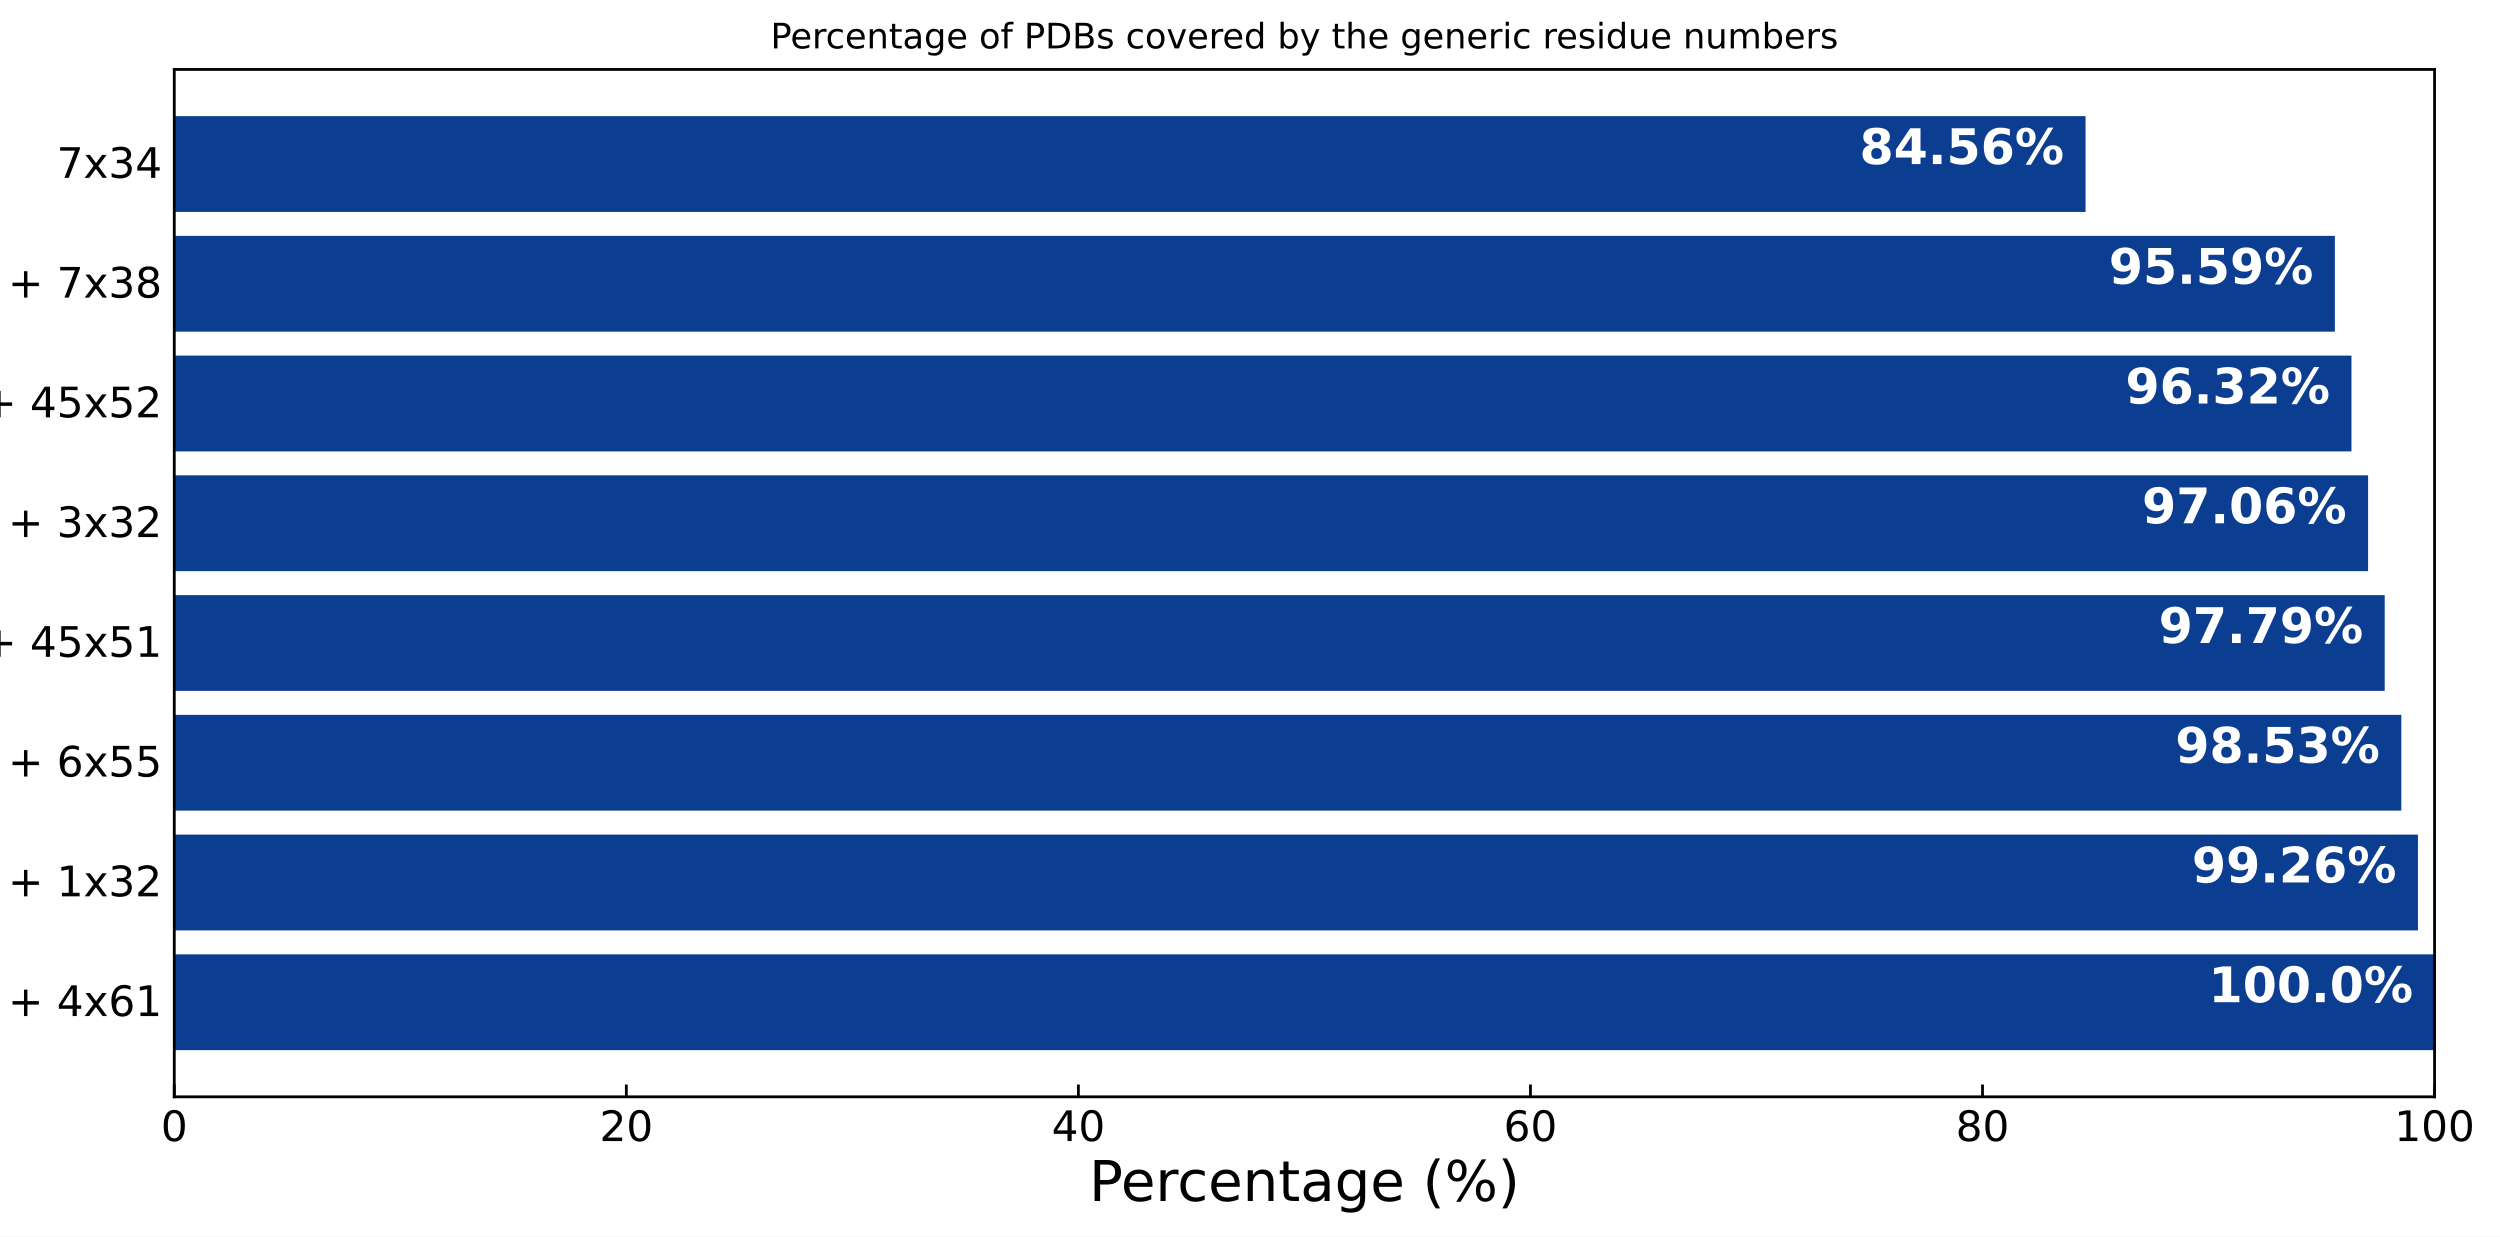
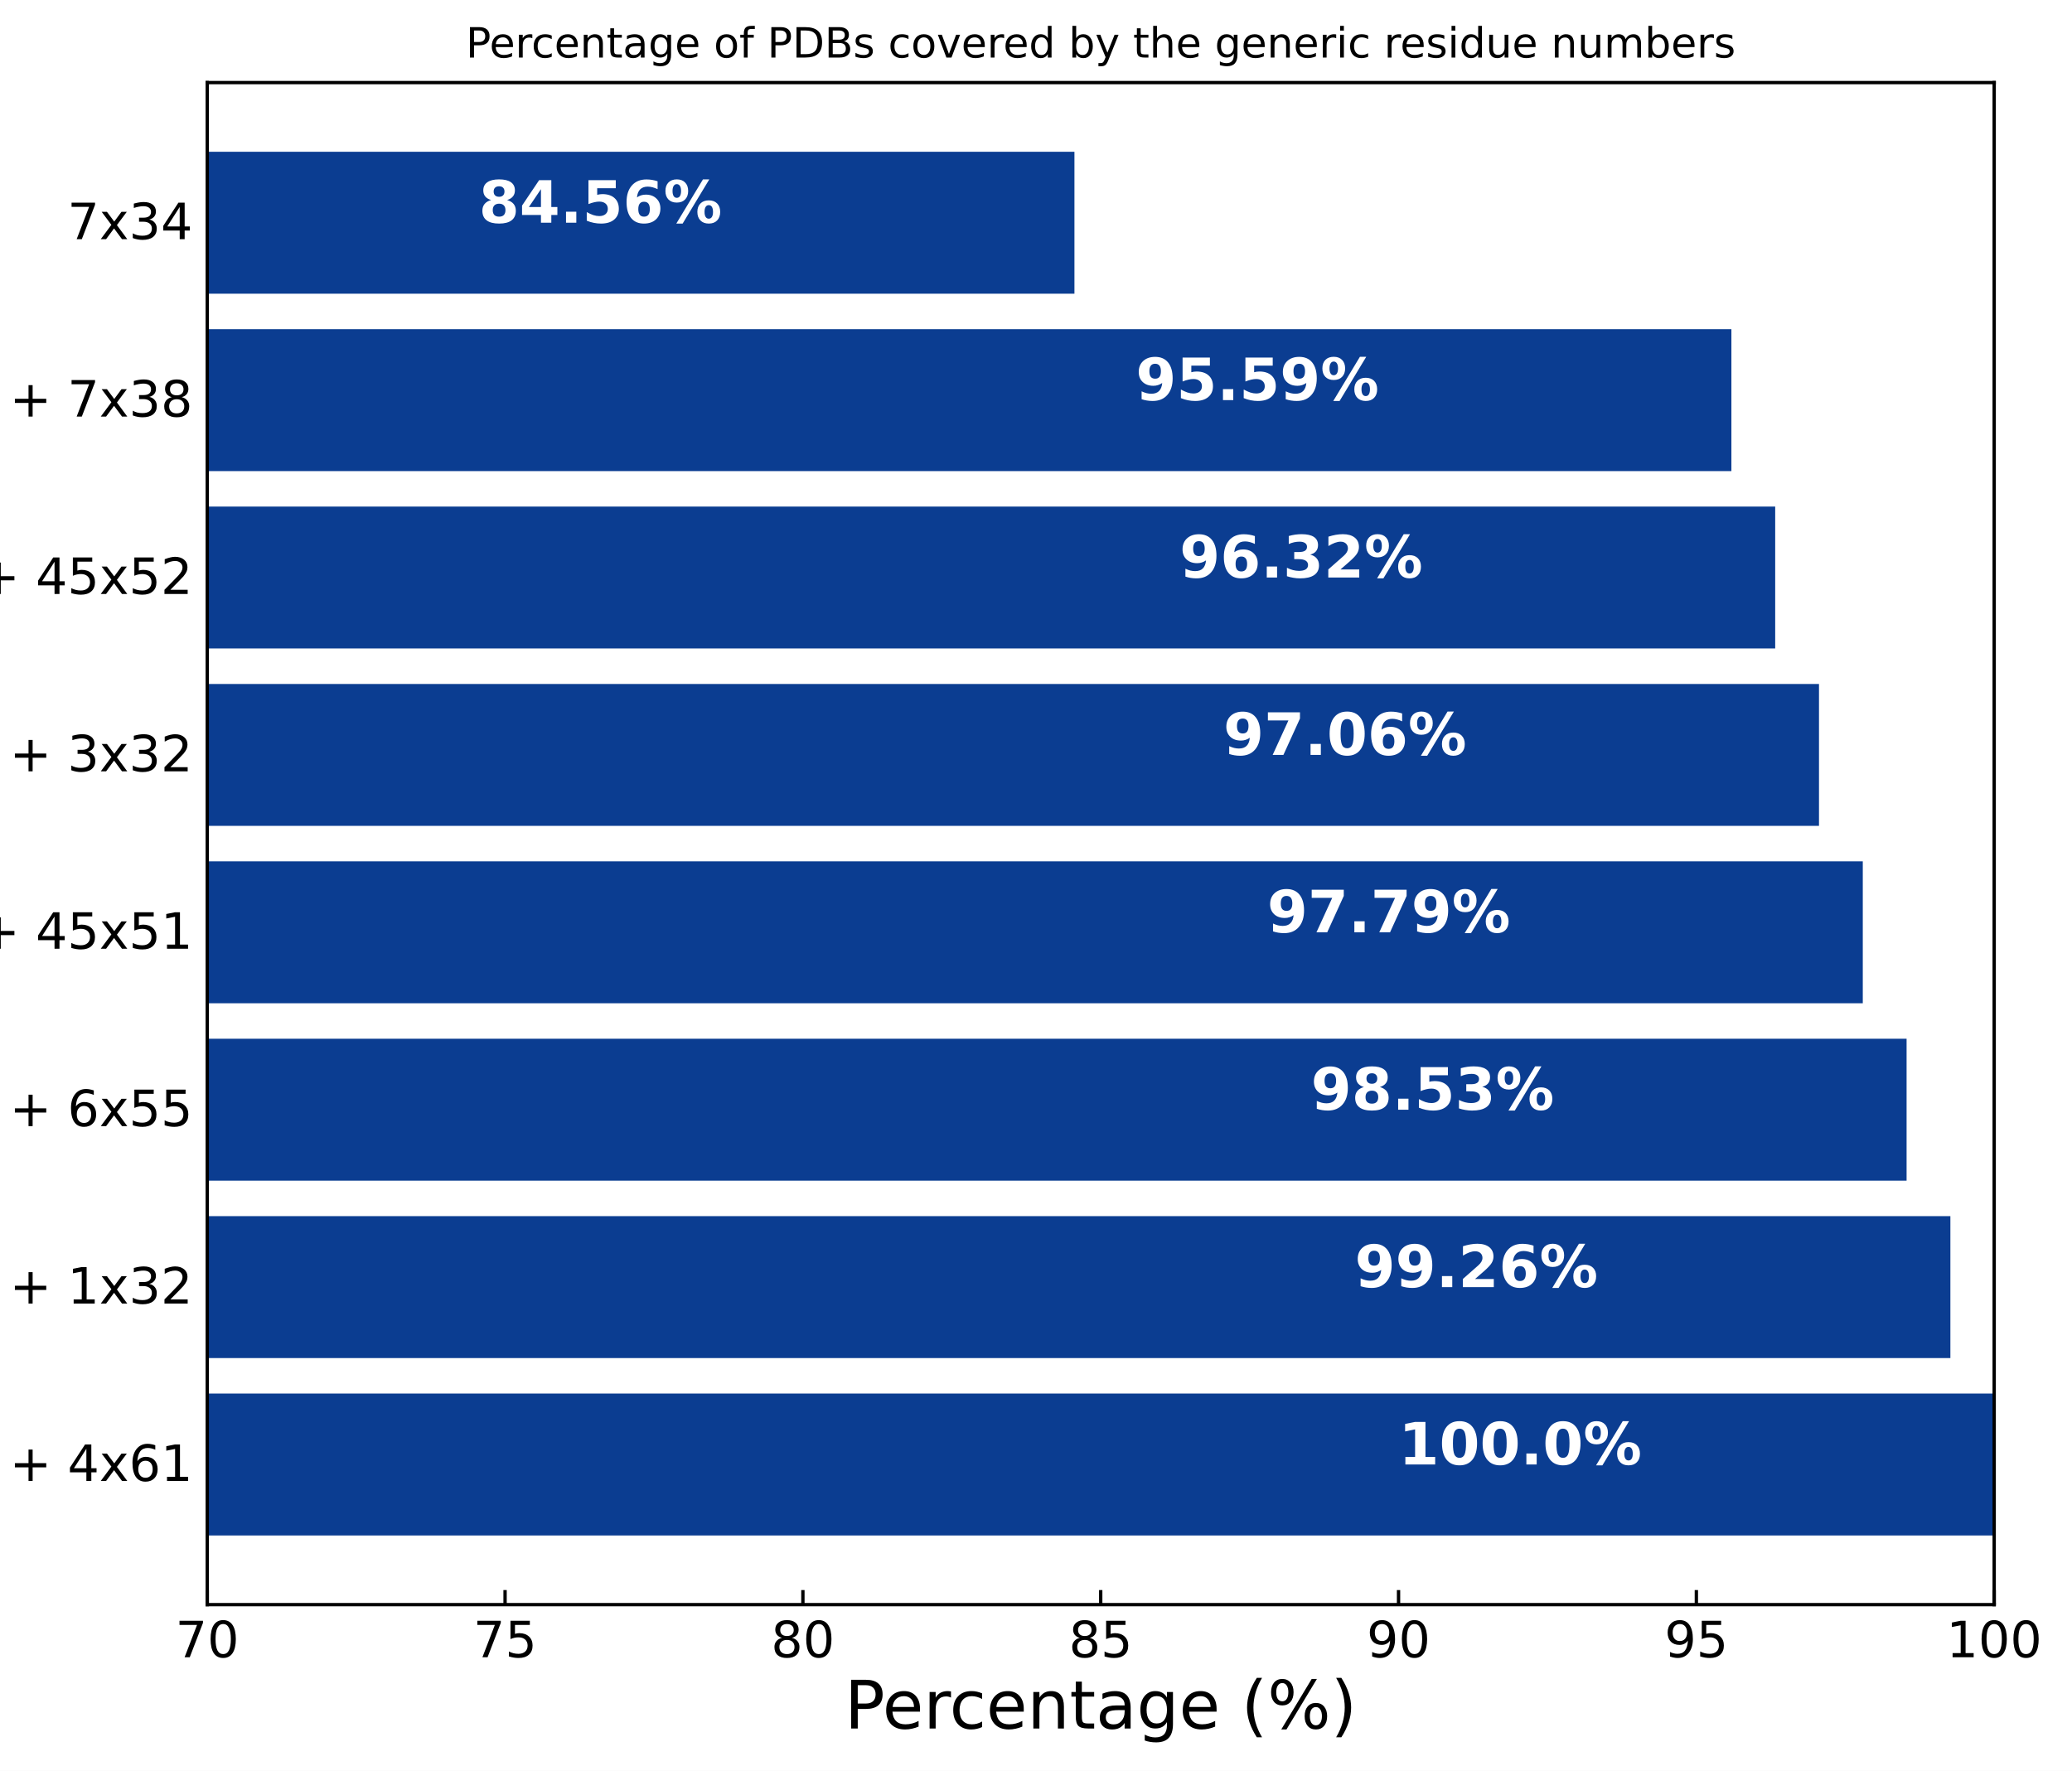
- <svg xmlns="http://www.w3.org/2000/svg" xmlns:xlink="http://www.w3.org/1999/xlink" width="712.65pt" height="352.493pt" viewBox="0 0 712.65 352.493" version="1.1">
+ <svg xmlns="http://www.w3.org/2000/svg" xmlns:xlink="http://www.w3.org/1999/xlink" width="496.65pt" height="424.493pt" viewBox="0 0 496.65 424.493" version="1.1">
  <defs>
    <style type="text/css">*{stroke-linejoin: round; stroke-linecap: butt}</style>
  </defs>
  <g id="figure_1">
    <g id="patch_1">
-       <path d="M 0 352.493  L 712.65 352.493  L 712.65 0  L 0 0  z " style="fill: #ffffff" />
+       <path d="M 0 424.493  L 496.65 424.493  L 496.65 -0  L 0 -0  z " style="fill: #ffffff" />
    </g>
    <g id="axes_1">
      <g id="patch_2">
-         <path d="M 49.678 312.657  L 693.997 312.657  L 693.997 19.797  L 49.678 19.797  z " style="fill: #ffffff" />
+         <path d="M 49.678 384.657  L 477.998 384.657  L 477.998 19.797  L 49.678 19.797  z " style="fill: #ffffff" />
      </g>
      <g id="patch_3">
-         <path d="M 49.678 33.109  L 594.507 33.109  L 594.507 60.415  L 49.678 60.415  z " clip-path="url(#pdd3d7023d5)" style="fill: #0b3d91" />
+         <path d="M -949.736 36.381  L 257.539 36.381  L 257.539 70.401  L -949.736 70.401  z " clip-path="url(#pdeca857406)" style="fill: #0b3d91" />
      </g>
      <g id="patch_4">
-         <path d="M 49.678 67.242  L 665.572 67.242  L 665.572 94.548  L 49.678 94.548  z " clip-path="url(#pdd3d7023d5)" style="fill: #0b3d91" />
+         <path d="M -949.736 78.906  L 415.009 78.906  L 415.009 112.925  L -949.736 112.925  z " clip-path="url(#pdeca857406)" style="fill: #0b3d91" />
      </g>
      <g id="patch_5">
-         <path d="M 49.678 101.374  L 670.309 101.374  L 670.309 128.681  L 49.678 128.681  z " clip-path="url(#pdd3d7023d5)" style="fill: #0b3d91" />
+         <path d="M -949.736 121.43  L 425.507 121.43  L 425.507 155.45  L -949.736 155.45  z " clip-path="url(#pdeca857406)" style="fill: #0b3d91" />
      </g>
      <g id="patch_6">
-         <path d="M 49.678 135.507  L 675.047 135.507  L 675.047 162.814  L 49.678 162.814  z " clip-path="url(#pdd3d7023d5)" style="fill: #0b3d91" />
+         <path d="M -949.736 163.955  L 436.005 163.955  L 436.005 197.974  L -949.736 197.974  z " clip-path="url(#pdeca857406)" style="fill: #0b3d91" />
      </g>
      <g id="patch_7">
-         <path d="M 49.678 169.64  L 679.785 169.64  L 679.785 196.946  L 49.678 196.946  z " clip-path="url(#pdd3d7023d5)" style="fill: #0b3d91" />
+         <path d="M -949.736 206.479  L 446.503 206.479  L 446.503 240.499  L -949.736 240.499  z " clip-path="url(#pdeca857406)" style="fill: #0b3d91" />
      </g>
      <g id="patch_8">
-         <path d="M 49.678 203.773  L 684.522 203.773  L 684.522 231.079  L 49.678 231.079  z " clip-path="url(#pdd3d7023d5)" style="fill: #0b3d91" />
+         <path d="M -949.736 249.004  L 457.001 249.004  L 457.001 283.023  L -949.736 283.023  z " clip-path="url(#pdeca857406)" style="fill: #0b3d91" />
      </g>
      <g id="patch_9">
-         <path d="M 49.678 237.906  L 689.26 237.906  L 689.26 265.212  L 49.678 265.212  z " clip-path="url(#pdd3d7023d5)" style="fill: #0b3d91" />
+         <path d="M -949.736 291.528  L 467.499 291.528  L 467.499 325.548  L -949.736 325.548  z " clip-path="url(#pdeca857406)" style="fill: #0b3d91" />
      </g>
      <g id="patch_10">
-         <path d="M 49.678 272.039  L 693.997 272.039  L 693.997 299.345  L 49.678 299.345  z " clip-path="url(#pdd3d7023d5)" style="fill: #0b3d91" />
+         <path d="M -949.736 334.053  L 477.998 334.053  L 477.998 368.072  L -949.736 368.072  z " clip-path="url(#pdeca857406)" style="fill: #0b3d91" />
      </g>
      <g id="matplotlib.axis_1">
        <g id="xtick_1">
          <g id="line2d_1">
            <defs>
-               <path id="m50bcdcdec3" d="M 0 0  L 0 -3.5  " style="stroke: #000000; stroke-width: 0.8" />
+               <path id="m3e01329a9e" d="M 0 0  L 0 -3.5  " style="stroke: #000000; stroke-width: 0.8" />
            </defs>
            <g>
-               <use xlink:href="#m50bcdcdec3" x="49.678" y="312.657" style="stroke: #000000; stroke-width: 0.8" />
+               <use xlink:href="#m3e01329a9e" x="49.678" y="384.657" style="stroke: #000000; stroke-width: 0.8" />
            </g>
          </g>
          <g id="text_1">
-             <text style="font: 12px 'DejaVu Sans', 'Bitstream Vera Sans', 'Computer Modern Sans Serif', 'Lucida Grande', 'Verdana', 'Geneva', 'Lucid', 'Arial', 'Helvetica', 'Avant Garde', sans-serif; text-anchor: middle" x="49.678" y="325.275" transform="rotate(-0 49.6775 325.275)">0</text>
+             <text style="font: 12px 'DejaVu Sans', 'Bitstream Vera Sans', 'Computer Modern Sans Serif', 'Lucida Grande', 'Verdana', 'Geneva', 'Lucid', 'Arial', 'Helvetica', 'Avant Garde', sans-serif; text-anchor: middle" x="49.678" y="397.275" transform="rotate(-0 49.6775 397.275)">70</text>
          </g>
        </g>
        <g id="xtick_2">
          <g id="line2d_2">
            <g>
-               <use xlink:href="#m50bcdcdec3" x="178.542" y="312.657" style="stroke: #000000; stroke-width: 0.8" />
+               <use xlink:href="#m3e01329a9e" x="121.064" y="384.657" style="stroke: #000000; stroke-width: 0.8" />
            </g>
          </g>
          <g id="text_2">
-             <text style="font: 12px 'DejaVu Sans', 'Bitstream Vera Sans', 'Computer Modern Sans Serif', 'Lucida Grande', 'Verdana', 'Geneva', 'Lucid', 'Arial', 'Helvetica', 'Avant Garde', sans-serif; text-anchor: middle" x="178.542" y="325.275" transform="rotate(-0 178.5415 325.275)">20</text>
+             <text style="font: 12px 'DejaVu Sans', 'Bitstream Vera Sans', 'Computer Modern Sans Serif', 'Lucida Grande', 'Verdana', 'Geneva', 'Lucid', 'Arial', 'Helvetica', 'Avant Garde', sans-serif; text-anchor: middle" x="121.064" y="397.275" transform="rotate(-0 121.0642 397.275)">75</text>
          </g>
        </g>
        <g id="xtick_3">
          <g id="line2d_3">
            <g>
-               <use xlink:href="#m50bcdcdec3" x="307.406" y="312.657" style="stroke: #000000; stroke-width: 0.8" />
+               <use xlink:href="#m3e01329a9e" x="192.451" y="384.657" style="stroke: #000000; stroke-width: 0.8" />
            </g>
          </g>
          <g id="text_3">
-             <text style="font: 12px 'DejaVu Sans', 'Bitstream Vera Sans', 'Computer Modern Sans Serif', 'Lucida Grande', 'Verdana', 'Geneva', 'Lucid', 'Arial', 'Helvetica', 'Avant Garde', sans-serif; text-anchor: middle" x="307.406" y="325.275" transform="rotate(-0 307.4055 325.275)">40</text>
+             <text style="font: 12px 'DejaVu Sans', 'Bitstream Vera Sans', 'Computer Modern Sans Serif', 'Lucida Grande', 'Verdana', 'Geneva', 'Lucid', 'Arial', 'Helvetica', 'Avant Garde', sans-serif; text-anchor: middle" x="192.451" y="397.275" transform="rotate(-0 192.4508 397.275)">80</text>
          </g>
        </g>
        <g id="xtick_4">
          <g id="line2d_4">
            <g>
-               <use xlink:href="#m50bcdcdec3" x="436.269" y="312.657" style="stroke: #000000; stroke-width: 0.8" />
+               <use xlink:href="#m3e01329a9e" x="263.837" y="384.657" style="stroke: #000000; stroke-width: 0.8" />
            </g>
          </g>
          <g id="text_4">
-             <text style="font: 12px 'DejaVu Sans', 'Bitstream Vera Sans', 'Computer Modern Sans Serif', 'Lucida Grande', 'Verdana', 'Geneva', 'Lucid', 'Arial', 'Helvetica', 'Avant Garde', sans-serif; text-anchor: middle" x="436.269" y="325.275" transform="rotate(-0 436.2695 325.275)">60</text>
+             <text style="font: 12px 'DejaVu Sans', 'Bitstream Vera Sans', 'Computer Modern Sans Serif', 'Lucida Grande', 'Verdana', 'Geneva', 'Lucid', 'Arial', 'Helvetica', 'Avant Garde', sans-serif; text-anchor: middle" x="263.837" y="397.275" transform="rotate(-0 263.8375 397.275)">85</text>
          </g>
        </g>
        <g id="xtick_5">
          <g id="line2d_5">
            <g>
-               <use xlink:href="#m50bcdcdec3" x="565.134" y="312.657" style="stroke: #000000; stroke-width: 0.8" />
+               <use xlink:href="#m3e01329a9e" x="335.224" y="384.657" style="stroke: #000000; stroke-width: 0.8" />
            </g>
          </g>
          <g id="text_5">
-             <text style="font: 12px 'DejaVu Sans', 'Bitstream Vera Sans', 'Computer Modern Sans Serif', 'Lucida Grande', 'Verdana', 'Geneva', 'Lucid', 'Arial', 'Helvetica', 'Avant Garde', sans-serif; text-anchor: middle" x="565.134" y="325.275" transform="rotate(-0 565.1335 325.275)">80</text>
+             <text style="font: 12px 'DejaVu Sans', 'Bitstream Vera Sans', 'Computer Modern Sans Serif', 'Lucida Grande', 'Verdana', 'Geneva', 'Lucid', 'Arial', 'Helvetica', 'Avant Garde', sans-serif; text-anchor: middle" x="335.224" y="397.275" transform="rotate(-0 335.2242 397.275)">90</text>
          </g>
        </g>
        <g id="xtick_6">
          <g id="line2d_6">
            <g>
-               <use xlink:href="#m50bcdcdec3" x="693.997" y="312.657" style="stroke: #000000; stroke-width: 0.8" />
+               <use xlink:href="#m3e01329a9e" x="406.611" y="384.657" style="stroke: #000000; stroke-width: 0.8" />
            </g>
          </g>
          <g id="text_6">
-             <text style="font: 12px 'DejaVu Sans', 'Bitstream Vera Sans', 'Computer Modern Sans Serif', 'Lucida Grande', 'Verdana', 'Geneva', 'Lucid', 'Arial', 'Helvetica', 'Avant Garde', sans-serif; text-anchor: middle" x="693.997" y="325.275" transform="rotate(-0 693.9975 325.275)">100</text>
-           </g>
-         </g>
-         <g id="text_7">
-           <text style="font: 16px 'DejaVu Sans', 'Bitstream Vera Sans', 'Computer Modern Sans Serif', 'Lucida Grande', 'Verdana', 'Geneva', 'Lucid', 'Arial', 'Helvetica', 'Avant Garde', sans-serif; text-anchor: middle" x="371.837" y="342.348" transform="rotate(-0 371.8375 342.3481)">Percentage (%)</text>
+             <text style="font: 12px 'DejaVu Sans', 'Bitstream Vera Sans', 'Computer Modern Sans Serif', 'Lucida Grande', 'Verdana', 'Geneva', 'Lucid', 'Arial', 'Helvetica', 'Avant Garde', sans-serif; text-anchor: middle" x="406.611" y="397.275" transform="rotate(-0 406.6108 397.275)">95</text>
+           </g>
+         </g>
+         <g id="xtick_7">
+           <g id="line2d_7">
+             <g>
+               <use xlink:href="#m3e01329a9e" x="477.998" y="384.657" style="stroke: #000000; stroke-width: 0.8" />
+             </g>
+           </g>
+           <g id="text_7">
+             <text style="font: 12px 'DejaVu Sans', 'Bitstream Vera Sans', 'Computer Modern Sans Serif', 'Lucida Grande', 'Verdana', 'Geneva', 'Lucid', 'Arial', 'Helvetica', 'Avant Garde', sans-serif; text-anchor: middle" x="477.998" y="397.275" transform="rotate(-0 477.9975 397.275)">100</text>
+           </g>
+         </g>
+         <g id="text_8">
+           <text style="font: 16px 'DejaVu Sans', 'Bitstream Vera Sans', 'Computer Modern Sans Serif', 'Lucida Grande', 'Verdana', 'Geneva', 'Lucid', 'Arial', 'Helvetica', 'Avant Garde', sans-serif; text-anchor: middle" x="263.837" y="414.348" transform="rotate(-0 263.8375 414.3481)">Percentage (%)</text>
        </g>
      </g>
      <g id="matplotlib.axis_2">
        <g id="ytick_1">
-           <g id="line2d_7" />
-           <g id="text_8">
-             <text style="font: 12px 'DejaVu Sans', 'Bitstream Vera Sans', 'Computer Modern Sans Serif', 'Lucida Grande', 'Verdana', 'Geneva', 'Lucid', 'Arial', 'Helvetica', 'Avant Garde', sans-serif; text-anchor: end" x="46.178" y="50.705" transform="rotate(-0 46.1775 50.70497)"> 7x34</text>
-           </g>
-         </g>
-         <g id="ytick_2">
          <g id="line2d_8" />
          <g id="text_9">
-             <text style="font: 12px 'DejaVu Sans', 'Bitstream Vera Sans', 'Computer Modern Sans Serif', 'Lucida Grande', 'Verdana', 'Geneva', 'Lucid', 'Arial', 'Helvetica', 'Avant Garde', sans-serif; text-anchor: end" x="46.178" y="84.838" transform="rotate(-0 46.1775 84.83783)">+ 7x38</text>
-           </g>
-         </g>
-         <g id="ytick_3">
+             <text style="font: 12px 'DejaVu Sans', 'Bitstream Vera Sans', 'Computer Modern Sans Serif', 'Lucida Grande', 'Verdana', 'Geneva', 'Lucid', 'Arial', 'Helvetica', 'Avant Garde', sans-serif; text-anchor: end" x="46.178" y="57.334" transform="rotate(-0 46.1775 57.33434)"> 7x34</text>
+           </g>
+         </g>
+         <g id="ytick_2">
          <g id="line2d_9" />
          <g id="text_10">
-             <text style="font: 12px 'DejaVu Sans', 'Bitstream Vera Sans', 'Computer Modern Sans Serif', 'Lucida Grande', 'Verdana', 'Geneva', 'Lucid', 'Arial', 'Helvetica', 'Avant Garde', sans-serif; text-anchor: end" x="46.178" y="118.971" transform="rotate(-0 46.1775 118.9707)">+ 45x52</text>
-           </g>
-         </g>
-         <g id="ytick_4">
+             <text style="font: 12px 'DejaVu Sans', 'Bitstream Vera Sans', 'Computer Modern Sans Serif', 'Lucida Grande', 'Verdana', 'Geneva', 'Lucid', 'Arial', 'Helvetica', 'Avant Garde', sans-serif; text-anchor: end" x="46.178" y="99.859" transform="rotate(-0 46.1775 99.85881)">+ 7x38</text>
+           </g>
+         </g>
+         <g id="ytick_3">
          <g id="line2d_10" />
          <g id="text_11">
-             <text style="font: 12px 'DejaVu Sans', 'Bitstream Vera Sans', 'Computer Modern Sans Serif', 'Lucida Grande', 'Verdana', 'Geneva', 'Lucid', 'Arial', 'Helvetica', 'Avant Garde', sans-serif; text-anchor: end" x="46.178" y="153.104" transform="rotate(-0 46.1775 153.1036)">+ 3x32</text>
-           </g>
-         </g>
-         <g id="ytick_5">
+             <text style="font: 12px 'DejaVu Sans', 'Bitstream Vera Sans', 'Computer Modern Sans Serif', 'Lucida Grande', 'Verdana', 'Geneva', 'Lucid', 'Arial', 'Helvetica', 'Avant Garde', sans-serif; text-anchor: end" x="46.178" y="142.383" transform="rotate(-0 46.1775 142.3833)">+ 45x52</text>
+           </g>
+         </g>
+         <g id="ytick_4">
          <g id="line2d_11" />
          <g id="text_12">
-             <text style="font: 12px 'DejaVu Sans', 'Bitstream Vera Sans', 'Computer Modern Sans Serif', 'Lucida Grande', 'Verdana', 'Geneva', 'Lucid', 'Arial', 'Helvetica', 'Avant Garde', sans-serif; text-anchor: end" x="46.178" y="187.236" transform="rotate(-0 46.1775 187.2364)">+ 45x51</text>
-           </g>
-         </g>
-         <g id="ytick_6">
+             <text style="font: 12px 'DejaVu Sans', 'Bitstream Vera Sans', 'Computer Modern Sans Serif', 'Lucida Grande', 'Verdana', 'Geneva', 'Lucid', 'Arial', 'Helvetica', 'Avant Garde', sans-serif; text-anchor: end" x="46.178" y="184.908" transform="rotate(-0 46.1775 184.9078)">+ 3x32</text>
+           </g>
+         </g>
+         <g id="ytick_5">
          <g id="line2d_12" />
          <g id="text_13">
-             <text style="font: 12px 'DejaVu Sans', 'Bitstream Vera Sans', 'Computer Modern Sans Serif', 'Lucida Grande', 'Verdana', 'Geneva', 'Lucid', 'Arial', 'Helvetica', 'Avant Garde', sans-serif; text-anchor: end" x="46.178" y="221.369" transform="rotate(-0 46.1775 221.3693)">+ 6x55</text>
-           </g>
-         </g>
-         <g id="ytick_7">
+             <text style="font: 12px 'DejaVu Sans', 'Bitstream Vera Sans', 'Computer Modern Sans Serif', 'Lucida Grande', 'Verdana', 'Geneva', 'Lucid', 'Arial', 'Helvetica', 'Avant Garde', sans-serif; text-anchor: end" x="46.178" y="227.432" transform="rotate(-0 46.1775 227.4322)">+ 45x51</text>
+           </g>
+         </g>
+         <g id="ytick_6">
          <g id="line2d_13" />
          <g id="text_14">
-             <text style="font: 12px 'DejaVu Sans', 'Bitstream Vera Sans', 'Computer Modern Sans Serif', 'Lucida Grande', 'Verdana', 'Geneva', 'Lucid', 'Arial', 'Helvetica', 'Avant Garde', sans-serif; text-anchor: end" x="46.178" y="255.502" transform="rotate(-0 46.1775 255.5022)">+ 1x32</text>
-           </g>
-         </g>
-         <g id="ytick_8">
+             <text style="font: 12px 'DejaVu Sans', 'Bitstream Vera Sans', 'Computer Modern Sans Serif', 'Lucida Grande', 'Verdana', 'Geneva', 'Lucid', 'Arial', 'Helvetica', 'Avant Garde', sans-serif; text-anchor: end" x="46.178" y="269.957" transform="rotate(-0 46.1775 269.9567)">+ 6x55</text>
+           </g>
+         </g>
+         <g id="ytick_7">
          <g id="line2d_14" />
          <g id="text_15">
-             <text style="font: 12px 'DejaVu Sans', 'Bitstream Vera Sans', 'Computer Modern Sans Serif', 'Lucida Grande', 'Verdana', 'Geneva', 'Lucid', 'Arial', 'Helvetica', 'Avant Garde', sans-serif; text-anchor: end" x="46.178" y="289.635" transform="rotate(-0 46.1775 289.635)">+ 4x61</text>
+             <text style="font: 12px 'DejaVu Sans', 'Bitstream Vera Sans', 'Computer Modern Sans Serif', 'Lucida Grande', 'Verdana', 'Geneva', 'Lucid', 'Arial', 'Helvetica', 'Avant Garde', sans-serif; text-anchor: end" x="46.178" y="312.481" transform="rotate(-0 46.1775 312.4812)">+ 1x32</text>
+           </g>
+         </g>
+         <g id="ytick_8">
+           <g id="line2d_15" />
+           <g id="text_16">
+             <text style="font: 12px 'DejaVu Sans', 'Bitstream Vera Sans', 'Computer Modern Sans Serif', 'Lucida Grande', 'Verdana', 'Geneva', 'Lucid', 'Arial', 'Helvetica', 'Avant Garde', sans-serif; text-anchor: end" x="46.178" y="355.006" transform="rotate(-0 46.1775 355.0057)">+ 4x61</text>
          </g>
        </g>
      </g>
      <g id="patch_11">
-         <path d="M 49.678 312.657  L 49.678 19.797  " style="fill: none; stroke: #000000; stroke-width: 0.8; stroke-linejoin: miter; stroke-linecap: square" />
+         <path d="M 49.678 384.657  L 49.678 19.797  " style="fill: none; stroke: #000000; stroke-width: 0.8; stroke-linejoin: miter; stroke-linecap: square" />
      </g>
      <g id="patch_12">
-         <path d="M 693.997 312.657  L 693.997 19.797  " style="fill: none; stroke: #000000; stroke-width: 0.8; stroke-linejoin: miter; stroke-linecap: square" />
+         <path d="M 477.998 384.657  L 477.998 19.797  " style="fill: none; stroke: #000000; stroke-width: 0.8; stroke-linejoin: miter; stroke-linecap: square" />
      </g>
      <g id="patch_13">
-         <path d="M 49.678 312.657  L 693.997 312.657  " style="fill: none; stroke: #000000; stroke-width: 0.8; stroke-linejoin: miter; stroke-linecap: square" />
+         <path d="M 49.678 384.657  L 477.998 384.657  " style="fill: none; stroke: #000000; stroke-width: 0.8; stroke-linejoin: miter; stroke-linecap: square" />
      </g>
      <g id="patch_14">
-         <path d="M 49.678 19.797  L 693.997 19.797  " style="fill: none; stroke: #000000; stroke-width: 0.8; stroke-linejoin: miter; stroke-linecap: square" />
-       </g>
-       <g id="text_16">
-         <text style="fill: #ffffff; font: 700 14px 'DejaVu Sans', 'Bitstream Vera Sans', 'Computer Modern Sans Serif', 'Lucida Grande', 'Verdana', 'Geneva', 'Lucid', 'Arial', 'Helvetica', 'Avant Garde', sans-serif; text-anchor: start" x="530.075" y="46.762" transform="rotate(-0 530.0749 46.76184)">84.56%</text>
+         <path d="M 49.678 19.797  L 477.998 19.797  " style="fill: none; stroke: #000000; stroke-width: 0.8; stroke-linejoin: miter; stroke-linecap: square" />
      </g>
      <g id="text_17">
-         <text style="fill: #ffffff; font: 700 14px 'DejaVu Sans', 'Bitstream Vera Sans', 'Computer Modern Sans Serif', 'Lucida Grande', 'Verdana', 'Geneva', 'Lucid', 'Arial', 'Helvetica', 'Avant Garde', sans-serif; text-anchor: start" x="601.14" y="80.895" transform="rotate(-0 601.1396 80.89471)">95.59%</text>
+         <text style="fill: #ffffff; font: 700 14px 'DejaVu Sans', 'Bitstream Vera Sans', 'Computer Modern Sans Serif', 'Lucida Grande', 'Verdana', 'Geneva', 'Lucid', 'Arial', 'Helvetica', 'Avant Garde', sans-serif; text-anchor: start" x="114.765" y="53.391" transform="rotate(-0 114.7653 53.39121)">84.56%</text>
      </g>
      <g id="text_18">
-         <text style="fill: #ffffff; font: 700 14px 'DejaVu Sans', 'Bitstream Vera Sans', 'Computer Modern Sans Serif', 'Lucida Grande', 'Verdana', 'Geneva', 'Lucid', 'Arial', 'Helvetica', 'Avant Garde', sans-serif; text-anchor: start" x="605.877" y="115.028" transform="rotate(-0 605.8773 115.0276)">96.32%</text>
+         <text style="fill: #ffffff; font: 700 14px 'DejaVu Sans', 'Bitstream Vera Sans', 'Computer Modern Sans Serif', 'Lucida Grande', 'Verdana', 'Geneva', 'Lucid', 'Arial', 'Helvetica', 'Avant Garde', sans-serif; text-anchor: start" x="272.236" y="95.916" transform="rotate(-0 272.2359 95.91569)">95.59%</text>
      </g>
      <g id="text_19">
-         <text style="fill: #ffffff; font: 700 14px 'DejaVu Sans', 'Bitstream Vera Sans', 'Computer Modern Sans Serif', 'Lucida Grande', 'Verdana', 'Geneva', 'Lucid', 'Arial', 'Helvetica', 'Avant Garde', sans-serif; text-anchor: start" x="610.615" y="149.16" transform="rotate(-0 610.6149 149.1604)">97.06%</text>
+         <text style="fill: #ffffff; font: 700 14px 'DejaVu Sans', 'Bitstream Vera Sans', 'Computer Modern Sans Serif', 'Lucida Grande', 'Verdana', 'Geneva', 'Lucid', 'Arial', 'Helvetica', 'Avant Garde', sans-serif; text-anchor: start" x="282.734" y="138.44" transform="rotate(-0 282.734 138.4402)">96.32%</text>
      </g>
      <g id="text_20">
-         <text style="fill: #ffffff; font: 700 14px 'DejaVu Sans', 'Bitstream Vera Sans', 'Computer Modern Sans Serif', 'Lucida Grande', 'Verdana', 'Geneva', 'Lucid', 'Arial', 'Helvetica', 'Avant Garde', sans-serif; text-anchor: start" x="615.353" y="183.293" transform="rotate(-0 615.3526 183.2933)">97.79%</text>
+         <text style="fill: #ffffff; font: 700 14px 'DejaVu Sans', 'Bitstream Vera Sans', 'Computer Modern Sans Serif', 'Lucida Grande', 'Verdana', 'Geneva', 'Lucid', 'Arial', 'Helvetica', 'Avant Garde', sans-serif; text-anchor: start" x="293.232" y="180.965" transform="rotate(-0 293.232 180.9646)">97.06%</text>
      </g>
      <g id="text_21">
-         <text style="fill: #ffffff; font: 700 14px 'DejaVu Sans', 'Bitstream Vera Sans', 'Computer Modern Sans Serif', 'Lucida Grande', 'Verdana', 'Geneva', 'Lucid', 'Arial', 'Helvetica', 'Avant Garde', sans-serif; text-anchor: start" x="620.09" y="217.426" transform="rotate(-0 620.0902 217.4262)">98.53%</text>
+         <text style="fill: #ffffff; font: 700 14px 'DejaVu Sans', 'Bitstream Vera Sans', 'Computer Modern Sans Serif', 'Lucida Grande', 'Verdana', 'Geneva', 'Lucid', 'Arial', 'Helvetica', 'Avant Garde', sans-serif; text-anchor: start" x="303.73" y="223.489" transform="rotate(-0 303.73 223.4891)">97.79%</text>
      </g>
      <g id="text_22">
-         <text style="fill: #ffffff; font: 700 14px 'DejaVu Sans', 'Bitstream Vera Sans', 'Computer Modern Sans Serif', 'Lucida Grande', 'Verdana', 'Geneva', 'Lucid', 'Arial', 'Helvetica', 'Avant Garde', sans-serif; text-anchor: start" x="624.828" y="251.559" transform="rotate(-0 624.8279 251.559)">99.26%</text>
+         <text style="fill: #ffffff; font: 700 14px 'DejaVu Sans', 'Bitstream Vera Sans', 'Computer Modern Sans Serif', 'Lucida Grande', 'Verdana', 'Geneva', 'Lucid', 'Arial', 'Helvetica', 'Avant Garde', sans-serif; text-anchor: start" x="314.228" y="266.014" transform="rotate(-0 314.2281 266.0136)">98.53%</text>
      </g>
      <g id="text_23">
-         <text style="fill: #ffffff; font: 700 14px 'DejaVu Sans', 'Bitstream Vera Sans', 'Computer Modern Sans Serif', 'Lucida Grande', 'Verdana', 'Geneva', 'Lucid', 'Arial', 'Helvetica', 'Avant Garde', sans-serif; text-anchor: start" x="629.566" y="285.692" transform="rotate(-0 629.5655 285.6919)">100.0%</text>
+         <text style="fill: #ffffff; font: 700 14px 'DejaVu Sans', 'Bitstream Vera Sans', 'Computer Modern Sans Serif', 'Lucida Grande', 'Verdana', 'Geneva', 'Lucid', 'Arial', 'Helvetica', 'Avant Garde', sans-serif; text-anchor: start" x="324.726" y="308.538" transform="rotate(-0 324.7261 308.5381)">99.26%</text>
      </g>
      <g id="text_24">
-         <text style="font: 10px 'DejaVu Sans', 'Bitstream Vera Sans', 'Computer Modern Sans Serif', 'Lucida Grande', 'Verdana', 'Geneva', 'Lucid', 'Arial', 'Helvetica', 'Avant Garde', sans-serif; text-anchor: middle" x="371.837" y="13.797" transform="rotate(-0 371.8375 13.79688)">Percentage of PDBs covered by the generic residue numbers</text>
+         <text style="fill: #ffffff; font: 700 14px 'DejaVu Sans', 'Bitstream Vera Sans', 'Computer Modern Sans Serif', 'Lucida Grande', 'Verdana', 'Geneva', 'Lucid', 'Arial', 'Helvetica', 'Avant Garde', sans-serif; text-anchor: start" x="335.224" y="351.063" transform="rotate(-0 335.2242 351.0625)">100.0%</text>
+       </g>
+       <g id="text_25">
+         <text style="font: 10px 'DejaVu Sans', 'Bitstream Vera Sans', 'Computer Modern Sans Serif', 'Lucida Grande', 'Verdana', 'Geneva', 'Lucid', 'Arial', 'Helvetica', 'Avant Garde', sans-serif; text-anchor: middle" x="263.837" y="13.797" transform="rotate(-0 263.8375 13.79688)">Percentage of PDBs covered by the generic residue numbers</text>
      </g>
    </g>
  </g>
  <defs>
-     <clipPath id="pdd3d7023d5">
-       <rect x="49.678" y="19.797" width="644.32" height="292.86" />
+     <clipPath id="pdeca857406">
+       <rect x="49.678" y="19.797" width="428.32" height="364.86" />
    </clipPath>
  </defs>
</svg>
